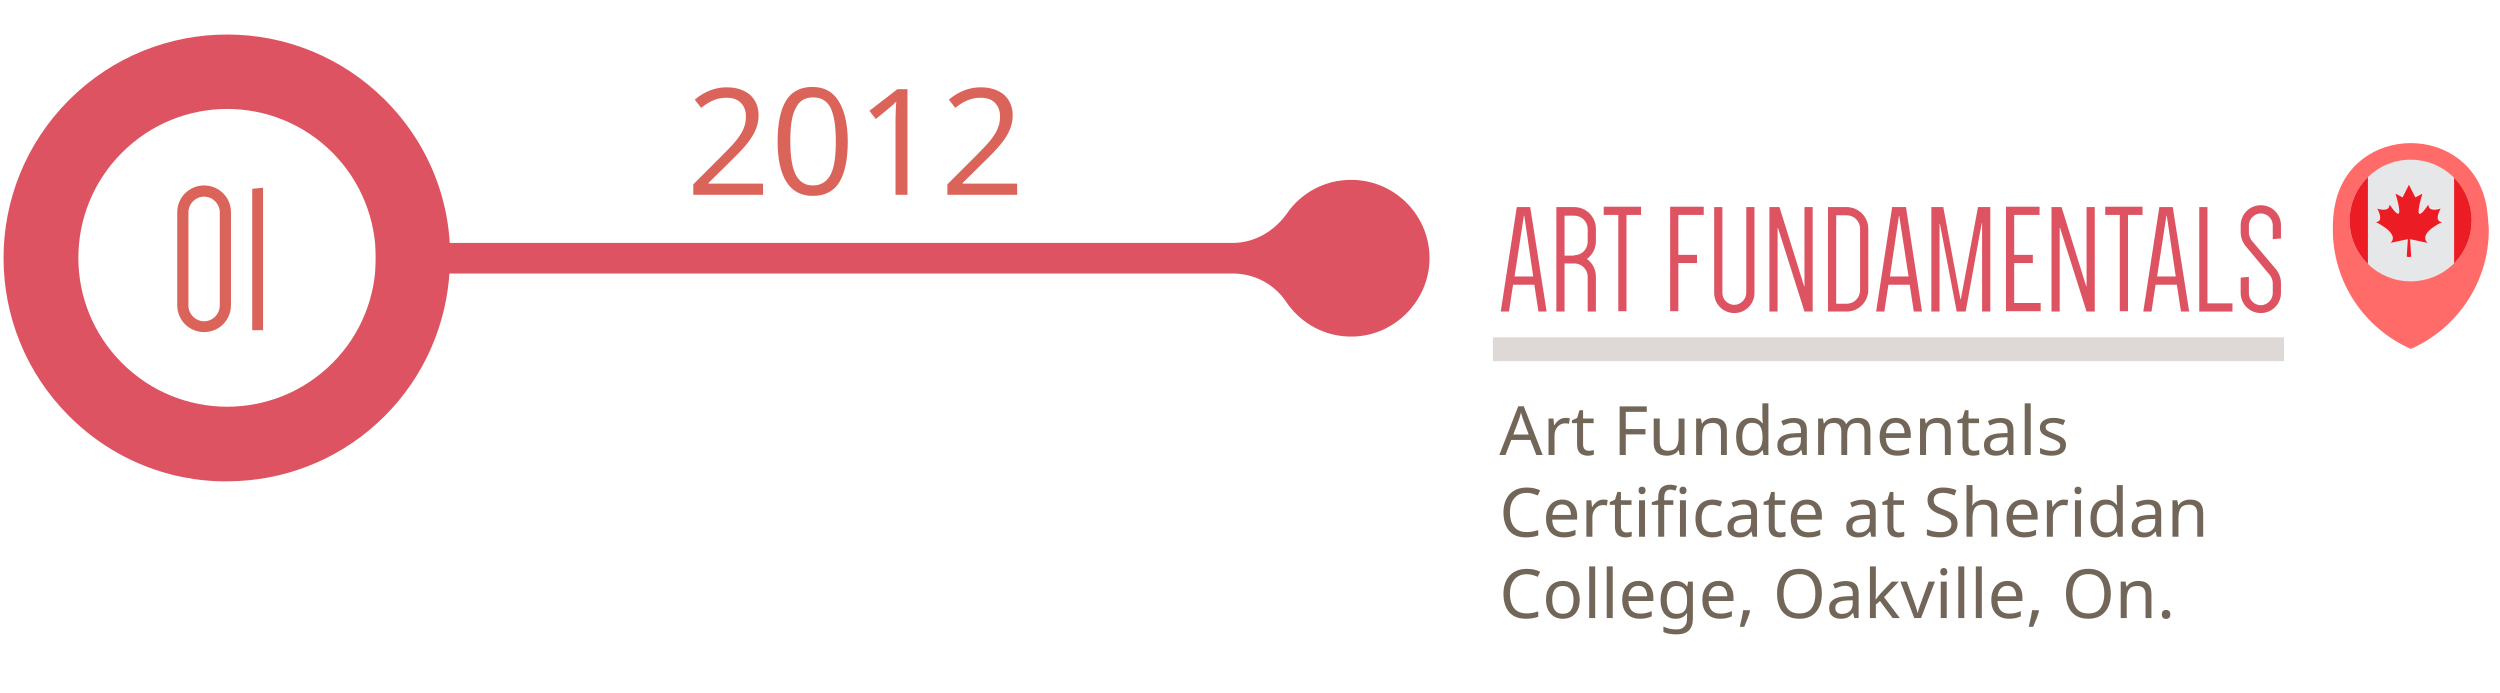
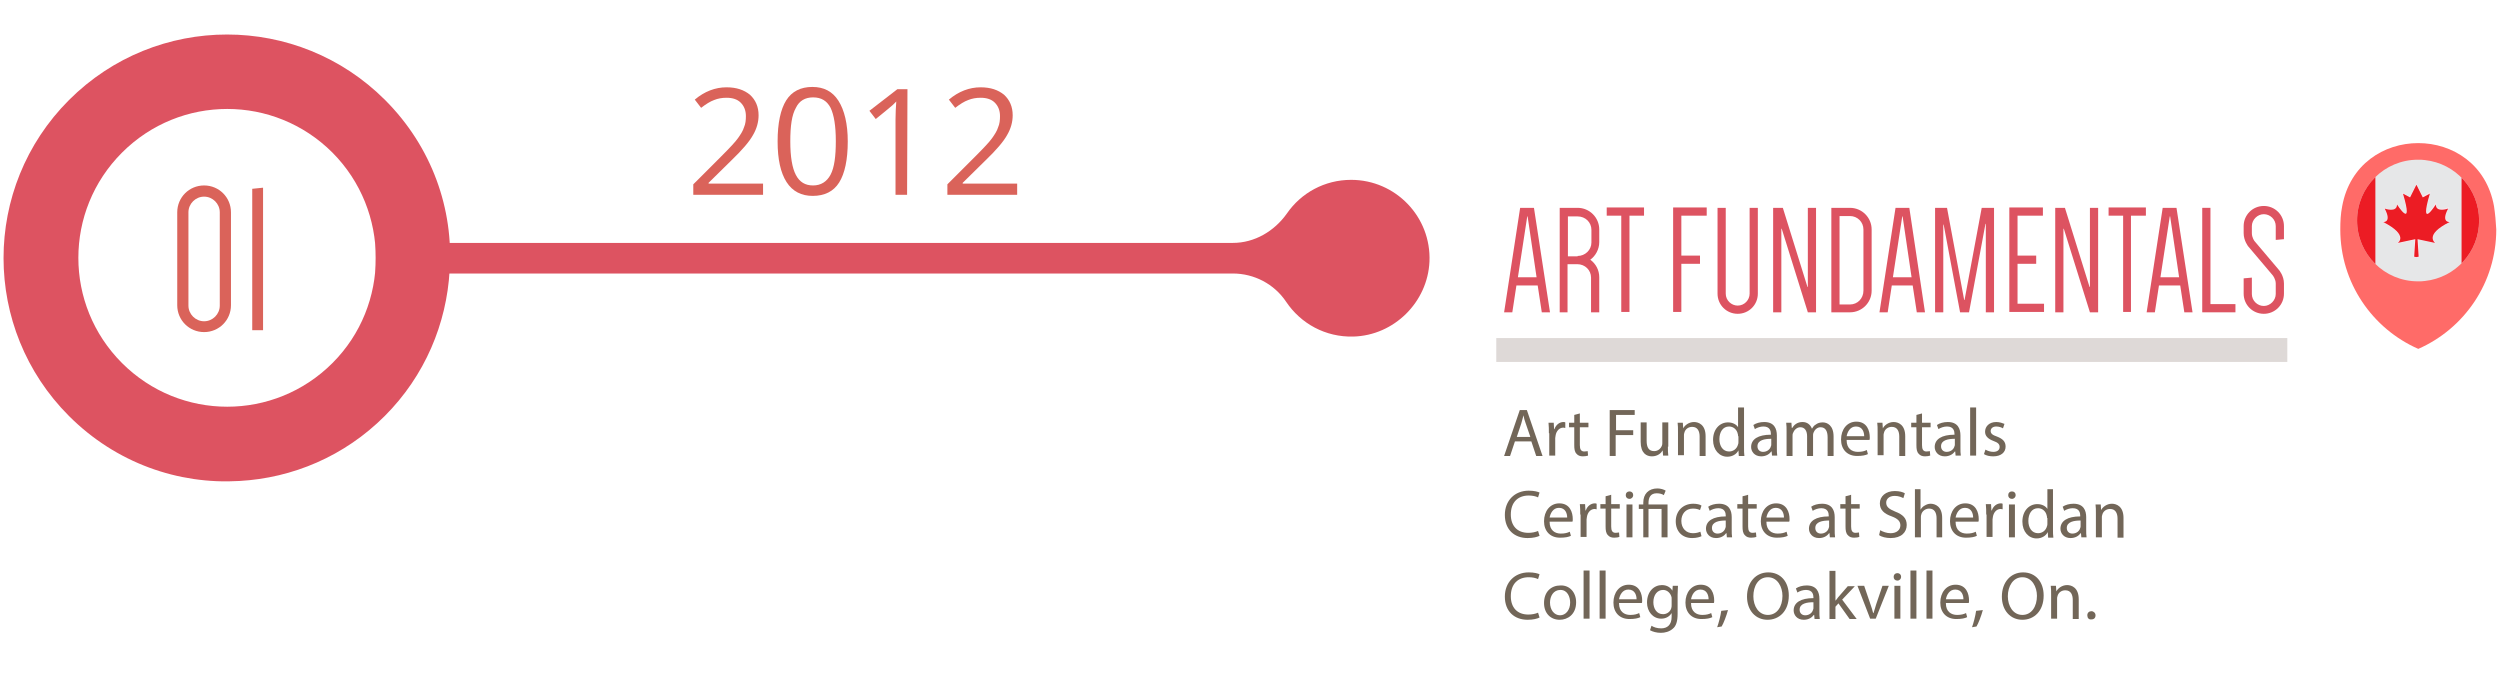
- <svg xmlns="http://www.w3.org/2000/svg" xmlns:xlink="http://www.w3.org/1999/xlink" version="1.1" x="0px" y="0px" viewBox="0 0 670 185.6" style="enable-background:new 0 0 670 185.6;" xml:space="preserve">
+ <svg xmlns="http://www.w3.org/2000/svg" xmlns:xlink="http://www.w3.org/1999/xlink" version="1.1" id="Layer_1" x="0px" y="0px" viewBox="0 0 670 185.6" style="enable-background:new 0 0 670 185.6;" xml:space="preserve">
  <style type="text/css">
- 	.st0{fill:none;}
- 	.st1{fill:#726658;}
- 	.st2{font-family:'Bebas';}
- 	.st3{font-size:18.221px;}
- 	.st4{enable-background:new    ;}
- 	.st5{fill:#DD5361;}
- 	.st6{fill:#DED9D7;}
- 	.st7{fill:#DA635A;}
- 	.st8{fill:#FF6B68;}
- 	.st9{clip-path:url(#SVGID_2_);}
- 	.st10{fill:#E6E7E8;}
- 	.st11{fill:#EC1C24;}
- 	.st12{fill:#FBE6EF;}
- 	.st13{fill:url(#SVGID_3_);}
+ 	.st0{enable-background:new    ;}
+ 	.st1{fill:#DA635A;}
+ 	.st2{fill:#DD5361;}
+ 	.st3{fill:#FF6B68;}
+ 	.st4{clip-path:url(#SVGID_2_);}
+ 	.st5{fill:#E6E7E8;}
+ 	.st6{fill:#EC1C24;}
+ 	.st7{fill:#FBE6EF;}
+ 	.st8{fill:url(#SVGID_3_);}
+ 	.st9{fill:#726658;}
+ 	.st10{fill:#DED9D7;}
</style>
-   <g id="Layer_1">
-     <g id="group">
-       <g id="XMLID_299_">
-         <g id="XMLID_288_">
-           <rect id="XMLID_10_" x="401.8" y="109" class="st0" width="210.3" height="67.3" />
-           <text transform="matrix(1 0 0 1 401.8149 121.9392)" class="st1 st2 st3">Art Fundamentals </text>
-           <text transform="matrix(1 0 0 1 401.8149 143.8392)" class="st1 st2 st3">Certificate at Sheridan </text>
-           <text transform="matrix(1 0 0 1 401.8149 165.6392)" class="st1 st2 st3">College, Oakville, On.</text>
-         </g>
-       </g>
-       <g class="st4">
-         <path class="st5" d="M414.5,83.5h-2.2l-1.1-7.2h-5.7l-1.1,7.2h-2.2l4.3-28h3.6L414.5,83.5z M405.9,74.1h5l-2.4-16.3h-0.1     L405.9,74.1z" />
-         <path class="st5" d="M427.7,83.5h-2.2v-9.3c0-2-1.6-3.6-3.6-3.6h-2.6v12.9h-2.2v-28h4.8c3.2,0,5.8,2.6,5.8,5.8v3.4     c0,1.9-1,3.7-2.4,4.7c1.5,1.1,2.4,2.8,2.4,4.7V83.5z M421.9,68.4c2,0,3.6-1.6,3.6-3.6v-3.4c0-2-1.6-3.6-3.6-3.6h-2.6v10.7H421.9z     " />
-         <path class="st5" d="M439.8,57.6h-3.9v25.8h-2.2V57.6h-3.9v-2.2h10V57.6z" />
-         <path class="st5" d="M449.8,57.6v10.7h5v2.2h-5v12.9h-2.2v-28h9v2.2H449.8z" />
-         <path class="st5" d="M470.2,55.5v23c0,3-2.4,5.4-5.4,5.4s-5.4-2.4-5.4-5.4v-23h2.2v23c0,1.8,1.5,3.2,3.2,3.2s3.2-1.5,3.2-3.2v-23     H470.2z" />
-         <path class="st5" d="M474.3,55.5h2.6l6.6,21.2h0.1V55.5h2.2v28h-2.2l-7.1-22.4h-0.1v22.4h-2.2V55.5z" />
-         <path class="st5" d="M500.7,77.7c0,3.2-2.6,5.8-5.8,5.8h-5v-28h5c3.2,0,5.8,2.6,5.8,5.8V77.7z M498.5,61.3c0-2-1.6-3.6-3.6-3.6     h-2.8v23.7h2.8c2,0,3.6-1.6,3.6-3.7V61.3z" />
-         <path class="st5" d="M515.1,83.5h-2.2l-1.1-7.2h-5.7l-1.1,7.2h-2.2l4.3-28h3.7L515.1,83.5z M506.5,74.1h5L509,57.9h-0.1     L506.5,74.1z" />
-         <path class="st5" d="M526.8,83.5h-2.4L519.9,60h-0.1v23.5h-2.2v-28h3.2l4.6,24.7h0.1l4.6-24.7h3.3v28h-2.2V59.8h-0.1L526.8,83.5z     " />
-         <path class="st5" d="M539.8,57.6v10.7h5v2.2h-5v10.7h7.1v2.2h-9.3v-28h9v2.2H539.8z" />
-         <path class="st5" d="M549.9,55.5h2.6l6.6,21.2h0.1V55.5h2.2v28h-2.2l-7.1-22.4h-0.1v22.4h-2.2V55.5z" />
-         <path class="st5" d="M574.2,57.6h-3.9v25.8h-2.2V57.6h-3.9v-2.2h10V57.6z" />
-         <path class="st5" d="M586.7,83.5h-2.2l-1.1-7.2h-5.7l-1.1,7.2h-2.2l4.3-28h3.6L586.7,83.5z M578.1,74.1h5l-2.4-16.3h-0.1     L578.1,74.1z" />
-         <path class="st5" d="M598.3,81.3v2.2h-8.9v-28h2.2v25.8H598.3z" />
-         <path class="st5" d="M601.7,65.8c0,0-1.2-1.5-1.2-3.5v-1.9c0-3,2.4-5.4,5.4-5.4s5.4,2.4,5.4,5.4v3.5l-2.2,0.2v-3.7     c0-1.8-1.5-3.2-3.2-3.2s-3.2,1.5-3.2,3.2v1.9c0,1.2,0.7,2.1,0.7,2.1l6.6,7.8c0,0,1.3,1.5,1.3,3.6v2.7c0,3-2.4,5.4-5.4,5.4     s-5.4-2.4-5.4-5.4v-4.1l2.2-0.2v4.4c0,1.8,1.5,3.2,3.2,3.2s3.2-1.5,3.2-3.2v-2.7c0-1.2-0.8-2.2-0.8-2.2L601.7,65.8z" />
-       </g>
-       <rect id="XMLID_290_" x="400.1" y="90.4" class="st6" width="212" height="6.4" />
-       <g>
-         <g class="st4">
-           <path class="st7" d="M204.4,52.2h-18.6v-2.8l7.5-7.5c2.3-2.3,3.8-3.9,4.5-4.9c0.7-1,1.3-1.9,1.6-2.9c0.4-0.9,0.5-1.9,0.5-3      c0-1.5-0.5-2.7-1.4-3.6c-0.9-0.9-2.2-1.3-3.8-1.3c-1.2,0-2.3,0.2-3.3,0.6c-1.1,0.4-2.2,1.1-3.5,2.1l-1.7-2.2      c2.6-2.2,5.5-3.3,8.5-3.3c2.7,0,4.7,0.7,6.3,2c1.5,1.4,2.3,3.2,2.3,5.5c0,1.8-0.5,3.6-1.5,5.3c-1,1.8-2.9,4-5.7,6.7l-6.2,6.1      v0.2h14.6V52.2z" />
-           <path class="st7" d="M227.2,37.9c0,4.9-0.8,8.6-2.3,11c-1.5,2.4-3.9,3.6-7.1,3.6c-3,0-5.4-1.2-7-3.7s-2.4-6.1-2.4-10.9      c0-4.9,0.8-8.6,2.3-11c1.5-2.4,3.9-3.6,7-3.6c3.1,0,5.4,1.2,7,3.7S227.2,33.2,227.2,37.9z M211.8,37.9c0,4.1,0.5,7.1,1.5,9      c1,1.9,2.5,2.8,4.6,2.8c2.1,0,3.7-1,4.7-2.9c1-1.9,1.4-4.9,1.4-9s-0.5-7-1.4-8.9c-1-1.9-2.5-2.8-4.7-2.8c-2.1,0-3.7,0.9-4.6,2.8      C212.2,30.8,211.8,33.8,211.8,37.9z" />
-           <path class="st7" d="M243.1,52.2h-3.1V32c0-1.7,0.1-3.3,0.2-4.8c-0.3,0.3-0.6,0.6-0.9,0.9c-0.3,0.3-1.9,1.6-4.6,3.8l-1.7-2.2      l7.5-5.8h2.7V52.2z" />
-           <path class="st7" d="M272.5,52.2h-18.6v-2.8l7.5-7.5c2.3-2.3,3.8-3.9,4.5-4.9c0.7-1,1.3-1.9,1.6-2.9c0.4-0.9,0.5-1.9,0.5-3      c0-1.5-0.5-2.7-1.4-3.6c-0.9-0.9-2.2-1.3-3.8-1.3c-1.2,0-2.3,0.2-3.3,0.6c-1.1,0.4-2.2,1.1-3.5,2.1l-1.7-2.2      c2.6-2.2,5.5-3.3,8.5-3.3c2.7,0,4.7,0.7,6.3,2c1.5,1.4,2.3,3.2,2.3,5.5c0,1.8-0.5,3.6-1.5,5.3c-1,1.8-2.9,4-5.7,6.7l-6.2,6.1      v0.2h14.6V52.2z" />
-         </g>
-         <g id="XMLID_329_">
-           <path id="XMLID_280_" class="st5" d="M100.7,73.3h229.7c5.7,0,11.1,2.8,14.3,7.6c3.9,5.8,10.5,9.5,18,9.3      c10.9-0.3,19.9-9.2,20.4-20.1c0.5-12-9.1-21.9-21-21.9c-7.1,0-13.4,3.5-17.2,9c-3.4,4.8-8.7,7.9-14.5,7.9H100.7V73.3z" />
-         </g>
-         <path class="st5" d="M103.2,26.8c-23.4-23.4-61.3-23.4-84.7,0s-23.4,61.3,0,84.7c12.6,12.6,29.3,18.4,45.7,17.4     c14.2-0.8,28.1-6.6,38.9-17.4s16.6-24.8,17.4-39C121.6,56.1,115.8,39.4,103.2,26.8z M89.1,97.3c-15.6,15.6-40.8,15.6-56.4,0     s-15.6-40.8,0-56.4s40.8-15.6,56.4,0C104.6,56.5,104.6,81.8,89.1,97.3z" />
-         <g class="st4">
-           <path class="st7" d="M47.5,56.9c0-4,3.2-7.2,7.2-7.2s7.2,3.2,7.2,7.2v24.9c0,4-3.2,7.2-7.2,7.2s-7.2-3.2-7.2-7.2V56.9z       M50.5,81.9c0,2.3,1.9,4.2,4.2,4.2c2.3,0,4.2-1.9,4.2-4.2V56.9c0-2.3-1.9-4.2-4.2-4.2c-2.3,0-4.2,1.9-4.2,4.2V81.9z" />
-           <path class="st7" d="M67.6,88.5V50.6l2.9-0.3v38.2H67.6z" />
-         </g>
-       </g>
+   <g>
+     <g class="st0">
+       <path class="st1" d="M204.4,52.2h-18.6v-2.8l7.5-7.5c2.3-2.3,3.8-3.9,4.5-4.9s1.3-1.9,1.6-2.9c0.4-0.9,0.5-1.9,0.5-3    c0-1.5-0.5-2.7-1.4-3.6s-2.2-1.3-3.8-1.3c-1.2,0-2.3,0.2-3.3,0.6c-1.1,0.4-2.2,1.1-3.5,2.1l-1.7-2.2c2.6-2.2,5.5-3.3,8.5-3.3    c2.7,0,4.7,0.7,6.3,2c1.5,1.4,2.3,3.2,2.3,5.5c0,1.8-0.5,3.6-1.5,5.3c-1,1.8-2.9,4-5.7,6.7l-6.2,6.1v0.2h14.6v3H204.4z" />
+       <path class="st1" d="M227.2,37.9c0,4.9-0.8,8.6-2.3,11s-3.9,3.6-7.1,3.6c-3,0-5.4-1.2-7-3.7s-2.4-6.1-2.4-10.9    c0-4.9,0.8-8.6,2.3-11s3.9-3.6,7-3.6s5.4,1.2,7,3.7S227.2,33.2,227.2,37.9z M211.8,37.9c0,4.1,0.5,7.1,1.5,9s2.5,2.8,4.6,2.8    s3.7-1,4.7-2.9s1.4-4.9,1.4-9s-0.5-7-1.4-8.9c-1-1.9-2.5-2.8-4.7-2.8c-2.1,0-3.7,0.9-4.6,2.8C212.2,30.8,211.8,33.8,211.8,37.9z" />
+       <path class="st1" d="M243.1,52.2H240V32c0-1.7,0.1-3.3,0.2-4.8c-0.3,0.3-0.6,0.6-0.9,0.9c-0.3,0.3-1.9,1.6-4.6,3.8l-1.7-2.2    l7.5-5.8h2.7L243.1,52.2L243.1,52.2z" />
+       <path class="st1" d="M272.5,52.2h-18.6v-2.8l7.5-7.5c2.3-2.3,3.8-3.9,4.5-4.9s1.3-1.9,1.6-2.9c0.4-0.9,0.5-1.9,0.5-3    c0-1.5-0.5-2.7-1.4-3.6s-2.2-1.3-3.8-1.3c-1.2,0-2.3,0.2-3.3,0.6c-1.1,0.4-2.2,1.1-3.5,2.1l-1.7-2.2c2.6-2.2,5.5-3.3,8.5-3.3    c2.7,0,4.7,0.7,6.3,2c1.5,1.4,2.3,3.2,2.3,5.5c0,1.8-0.5,3.6-1.5,5.3c-1,1.8-2.9,4-5.7,6.7L258,49v0.2h14.6v3H272.5z" />
+     </g>
+     <g id="XMLID_329_">
+       <path id="XMLID_280_" class="st2" d="M100.7,73.3h229.7c5.7,0,11.1,2.8,14.3,7.6c3.9,5.8,10.5,9.5,18,9.3    c10.9-0.3,19.9-9.2,20.4-20.1c0.5-12-9.1-21.9-21-21.9c-7.1,0-13.4,3.5-17.2,9c-3.4,4.8-8.7,7.9-14.5,7.9H100.7V73.3z" />
+     </g>
+     <path class="st2" d="M103.2,26.8c-23.4-23.4-61.3-23.4-84.7,0s-23.4,61.3,0,84.7c12.6,12.6,29.3,18.4,45.7,17.4   c14.2-0.8,28.1-6.6,38.9-17.4s16.6-24.8,17.4-39C121.6,56.1,115.8,39.4,103.2,26.8z M89.1,97.3c-15.6,15.6-40.8,15.6-56.4,0   s-15.6-40.8,0-56.4s40.8-15.6,56.4,0C104.6,56.5,104.6,81.8,89.1,97.3z" />
+     <g class="st0">
+       <path class="st1" d="M47.5,56.9c0-4,3.2-7.2,7.2-7.2s7.2,3.2,7.2,7.2v24.9c0,4-3.2,7.2-7.2,7.2s-7.2-3.2-7.2-7.2V56.9z M50.5,81.9    c0,2.3,1.9,4.2,4.2,4.2s4.2-1.9,4.2-4.2v-25c0-2.3-1.9-4.2-4.2-4.2s-4.2,1.9-4.2,4.2V81.9z" />
+       <path class="st1" d="M67.6,88.5V50.6l2.9-0.3v38.2H67.6z" />
    </g>
  </g>
  <g id="canada_1_">
    <g>
      <g>
-         <path class="st8" d="M666.4,55.3c-4-22.6-36.6-22.6-40.7,0c-0.4,2-0.5,4.1-0.5,6.2c0,14.3,8.6,26.6,20.9,32     c12.3-5.4,20.9-17.7,20.9-32C666.9,59.4,666.7,57.3,666.4,55.3z" />
+         <path class="st3" d="M668.4,55.3c-4-22.6-36.6-22.6-40.7,0c-0.4,2-0.5,4.1-0.5,6.2c0,14.3,8.6,26.6,20.9,32     c12.3-5.4,20.9-17.7,20.9-32C668.9,59.4,668.7,57.3,668.4,55.3z" />
      </g>
      <g>
        <g>
-           <defs>
-             <path id="SVGID_1_" d="M662.4,59.1c0,8.4-6.3,15.3-14.5,16.2c-0.6,0.1-1.2,0.1-1.9,0.1c-9,0-16.3-7.3-16.3-16.3       S637,42.8,646,42.8c0.6,0,1.3,0,1.9,0.1C656.1,43.8,662.4,50.7,662.4,59.1z" />
-           </defs>
-           <clipPath id="SVGID_2_">
-             <use xlink:href="#SVGID_1_" style="overflow:visible;" />
-           </clipPath>
-           <g class="st9">
-             <g>
-               <path class="st10" d="M669.8,73.3c0,1.2-1,2.2-2.2,2.2h-42.9c-1.2,0-2.2-1-2.2-2.2V44.6c0-1.2,1-2.2,2.2-2.2h42.9        c1.2,0,2.2,1,2.2,2.2V73.3z" />
-               <path class="st11" d="M624.7,42.4c-1.2,0-2.2,1-2.2,2.2v28.7c0,1.2,1,2.2,2.2,2.2h9.9V42.4H624.7z" />
-               <path class="st11" d="M669.8,73.3V44.6c0-1.2-1-2.2-2.2-2.2h-9.9v33.1h9.9C668.8,75.5,669.8,74.5,669.8,73.3z" />
+           <g>
+             <defs>
+               <path id="SVGID_1_" d="M664.4,59.1c0,8.4-6.3,15.3-14.5,16.2c-0.6,0.1-1.2,0.1-1.9,0.1c-9,0-16.3-7.3-16.3-16.3        S639,42.8,648,42.8c0.6,0,1.3,0,1.9,0.1C658.1,43.8,664.4,50.7,664.4,59.1z" />
+             </defs>
+             <clipPath id="SVGID_2_">
+               <use xlink:href="#SVGID_1_" style="overflow:visible;" />
+             </clipPath>
+             <g class="st4">
              <g>
-                 <path class="st12" d="M645.5,49.5c0,0-1.5,3-1.6,3.2c-0.3-0.1-2.1-1.1-2.1-1.1l0.1,0.4c1.4,4.7,1,5.1,0.9,5.2         c-0.3,0.1-1.3-1-2.2-2.4l-0.3-0.5v0.6c0,0.5-0.1,0.8-0.4,1c-0.8,0.6-2.6-0.1-2.7-0.1l-0.4-0.1L637,56         c0.9,1.8,0.9,2.6,0.6,2.9c-0.3,0.4-0.8,0.4-0.9,0.4l-0.1,0.3c3.6,1.8,4.4,3.2,4.5,4.1c0,0.8-0.6,1.3-0.6,1.3l0.1,0.3         c0,0,4.1-0.9,4.5-1c0,0.4-0.3,4.6-0.3,4.6l0.8,0.1l0.8-0.1c0,0-0.3-4.3-0.3-4.7c0.4,0.1,4.5,1,4.5,1l0.1-0.3         c0,0-0.7-0.5-0.6-1.3c0-0.8,0.9-2.2,4.5-4.1l-0.1-0.3c0,0-0.6,0-0.9-0.4c-0.2-0.4-0.3-1.2,0.6-2.9l0.2-0.4l-0.4,0.1         c0,0-1.8,0.7-2.7,0.1c-0.3-0.2-0.4-0.5-0.4-1v-0.6l-0.3,0.5c-0.9,1.4-1.9,2.6-2.2,2.4c-0.1,0-0.5-0.5,0.9-5.2l0.1-0.4         c0,0-1.8,1-2.1,1.1c-0.1-0.3-1.8-3.5-1.8-3.5L645.5,49.5z" />
-                 <path class="st11" d="M654.5,59.5c0,0-2.4,0.2-0.4-3.6c0,0-3.3,1.2-3.3-1.1c0,0-4.6,7.3-1.6-2.9l-1.9,1l-1.7-3.4l-1.7,3.4         l-1.9-1c3,10.1-1.6,2.9-1.6,2.9c0,2.3-3.3,1.1-3.3,1.1c2,3.8-0.4,3.6-0.4,3.6c7,3.6,3.9,5.6,3.9,5.6l4.7-1l-0.3,4.7l0.6,0.1         l0.6-0.1l-0.3-4.7l4.7,1C650.7,65.1,647.5,63,654.5,59.5z" />
+                 <path class="st5" d="M671.8,73.3c0,1.2-1,2.2-2.2,2.2h-42.9c-1.2,0-2.2-1-2.2-2.2V44.6c0-1.2,1-2.2,2.2-2.2h42.9         c1.2,0,2.2,1,2.2,2.2V73.3z" />
+                 <path class="st6" d="M626.7,42.4c-1.2,0-2.2,1-2.2,2.2v28.7c0,1.2,1,2.2,2.2,2.2h9.9V42.4H626.7z" />
+                 <path class="st6" d="M671.8,73.3V44.6c0-1.2-1-2.2-2.2-2.2h-9.9v33.1h9.9C670.8,75.5,671.8,74.5,671.8,73.3z" />
+                 <g>
+                   <path class="st7" d="M647.5,49.5c0,0-1.5,3-1.6,3.2c-0.3-0.1-2.1-1.1-2.1-1.1l0.1,0.4c1.4,4.7,1,5.1,0.9,5.2          c-0.3,0.1-1.3-1-2.2-2.4l-0.3-0.5v0.6c0,0.5-0.1,0.8-0.4,1c-0.8,0.6-2.6-0.1-2.7-0.1l-0.4-0.1L639,56          c0.9,1.8,0.9,2.6,0.6,2.9c-0.3,0.4-0.8,0.4-0.9,0.4l-0.1,0.3c3.6,1.8,4.4,3.2,4.5,4.1c0,0.8-0.6,1.3-0.6,1.3l0.1,0.3          c0,0,4.1-0.9,4.5-1c0,0.4-0.3,4.6-0.3,4.6l0.8,0.1l0.8-0.1c0,0-0.3-4.3-0.3-4.7c0.4,0.1,4.5,1,4.5,1l0.1-0.3          c0,0-0.7-0.5-0.6-1.3c0-0.8,0.9-2.2,4.5-4.1l-0.1-0.3c0,0-0.6,0-0.9-0.4c-0.2-0.4-0.3-1.2,0.6-2.9l0.2-0.4l-0.4,0.1          c0,0-1.8,0.7-2.7,0.1c-0.3-0.2-0.4-0.5-0.4-1v-0.6l-0.3,0.5c-0.9,1.4-1.9,2.6-2.2,2.4c-0.1,0-0.5-0.5,0.9-5.2l0.1-0.4          c0,0-1.8,1-2.1,1.1c-0.1-0.3-1.8-3.5-1.8-3.5L647.5,49.5z" />
+                   <path class="st6" d="M656.5,59.5c0,0-2.4,0.2-0.4-3.6c0,0-3.3,1.2-3.3-1.1c0,0-4.6,7.3-1.6-2.9l-1.9,1l-1.7-3.4l-1.7,3.4          l-1.9-1c3,10.1-1.6,2.9-1.6,2.9c0,2.3-3.3,1.1-3.3,1.1c2,3.8-0.4,3.6-0.4,3.6c7,3.6,3.9,5.6,3.9,5.6l4.7-1l-0.3,4.7l0.6,0.1          l0.6-0.1l-0.3-4.7l4.7,1C652.7,65.1,649.5,63,656.5,59.5z" />
+                 </g>
              </g>
+               <radialGradient id="SVGID_3_" cx="-370.896" cy="3036.981" r="8.079" gradientTransform="matrix(1.0148 0 0 1.0148 1024.511 -3006.427)" gradientUnits="userSpaceOnUse">
+                 <stop offset="0" style="stop-color:#DDDFE0" />
+                 <stop offset="1" style="stop-color:#FFFFFF" />
+               </radialGradient>
+               <polygon class="st8" points="636.5,75.5 659.7,75.5 659.7,75.5       " />
            </g>
-             <radialGradient id="SVGID_3_" cx="-359.099" cy="-1606.11" r="8.079" gradientTransform="matrix(1.0148 0 0 -1.0148 1010.54 -1554.38)" gradientUnits="userSpaceOnUse">
-               <stop offset="0" style="stop-color:#DDDFE0" />
-               <stop offset="1" style="stop-color:#FFFFFF" />
-             </radialGradient>
-             <polygon class="st13" points="634.5,75.5 657.7,75.5 657.7,75.5      " />
          </g>
        </g>
      </g>
    </g>
  </g>
+   <g id="XMLID_2_">
+     <g>
+       <g>
+         <path class="st9" d="M406,118.3l-1.3,3.9h-1.6l4.2-12.3h1.9l4.2,12.3h-1.7l-1.3-3.9H406z M410.1,117l-1.2-3.5     c-0.3-0.8-0.5-1.5-0.6-2.2h0c-0.2,0.7-0.4,1.5-0.6,2.2l-1.2,3.6H410.1z" />
+         <path class="st9" d="M415.1,116.1c0-1,0-1.9-0.1-2.8h1.4l0.1,1.7h0.1c0.4-1.2,1.4-1.9,2.4-1.9c0.2,0,0.3,0,0.5,0.1v1.5     c-0.2,0-0.3-0.1-0.5-0.1c-1.1,0-1.9,0.9-2.1,2.1c0,0.2-0.1,0.5-0.1,0.7v4.7h-1.6V116.1z" />
+         <path class="st9" d="M423.4,110.8v2.5h2.3v1.2h-2.3v4.8c0,1.1,0.3,1.7,1.2,1.7c0.4,0,0.7-0.1,0.9-0.1l0.1,1.2     c-0.3,0.1-0.8,0.2-1.4,0.2c-0.7,0-1.3-0.2-1.7-0.7c-0.5-0.5-0.6-1.3-0.6-2.3v-4.8h-1.4v-1.2h1.4v-2.1L423.4,110.8z" />
+         <path class="st9" d="M431.5,109.9h6.6v1.3h-5v4.1h4.6v1.3H433v5.6h-1.6V109.9z" />
+         <path class="st9" d="M447,119.7c0,0.9,0,1.7,0.1,2.4h-1.4l-0.1-1.4h0c-0.4,0.7-1.3,1.6-2.9,1.6c-1.4,0-3-0.8-3-3.9v-5.2h1.6v4.9     c0,1.7,0.5,2.8,2,2.8c1.1,0,1.8-0.7,2.1-1.5c0.1-0.2,0.1-0.5,0.1-0.8v-5.4h1.6V119.7z" />
+         <path class="st9" d="M449.7,115.7c0-0.9,0-1.7-0.1-2.4h1.4l0.1,1.5h0c0.4-0.8,1.5-1.7,2.9-1.7c1.2,0,3.1,0.7,3.1,3.8v5.3h-1.6     V117c0-1.4-0.5-2.6-2-2.6c-1.1,0-1.9,0.7-2.1,1.6c-0.1,0.2-0.1,0.5-0.1,0.7v5.3h-1.6V115.7z" />
+         <path class="st9" d="M467.4,109.2v10.7c0,0.8,0,1.7,0.1,2.3H466l-0.1-1.5h0c-0.5,1-1.6,1.7-3,1.7c-2.1,0-3.8-1.8-3.8-4.5     c0-2.9,1.8-4.7,4-4.7c1.3,0,2.3,0.6,2.7,1.3h0v-5.3H467.4z M465.8,116.9c0-0.2,0-0.5-0.1-0.7c-0.2-1-1.1-1.9-2.3-1.9     c-1.7,0-2.6,1.5-2.6,3.4c0,1.8,0.9,3.3,2.6,3.3c1.1,0,2.1-0.7,2.4-1.9c0.1-0.2,0.1-0.4,0.1-0.7V116.9z" />
+         <path class="st9" d="M474.9,122.1l-0.1-1.1h-0.1c-0.5,0.7-1.4,1.3-2.7,1.3c-1.8,0-2.7-1.3-2.7-2.5c0-2.1,1.9-3.3,5.3-3.3v-0.2     c0-0.7-0.2-2-2-2c-0.8,0-1.7,0.3-2.3,0.7l-0.4-1.1c0.7-0.5,1.8-0.8,2.9-0.8c2.7,0,3.4,1.8,3.4,3.6v3.3c0,0.8,0,1.5,0.1,2.1H474.9     z M474.7,117.6c-1.7,0-3.7,0.3-3.7,2c0,1,0.7,1.5,1.5,1.5c1.1,0,1.9-0.7,2.1-1.5c0.1-0.2,0.1-0.3,0.1-0.5V117.6z" />
+         <path class="st9" d="M478.8,115.7c0-0.9,0-1.7-0.1-2.4h1.4l0.1,1.4h0.1c0.5-0.8,1.3-1.6,2.8-1.6c1.2,0,2.1,0.7,2.5,1.8h0     c0.3-0.5,0.6-0.9,1-1.1c0.5-0.4,1.1-0.6,1.9-0.6c1.2,0,2.9,0.8,2.9,3.8v5.2h-1.6v-5c0-1.7-0.6-2.7-1.9-2.7     c-0.9,0-1.6,0.7-1.9,1.5c-0.1,0.2-0.1,0.5-0.1,0.8v5.4h-1.6v-5.3c0-1.4-0.6-2.4-1.8-2.4c-1,0-1.7,0.8-2,1.6     c-0.1,0.2-0.1,0.5-0.1,0.8v5.3h-1.6V115.7z" />
+         <path class="st9" d="M494.9,118c0,2.2,1.4,3.1,3,3.1c1.1,0,1.8-0.2,2.4-0.5l0.3,1.1c-0.6,0.3-1.5,0.5-2.9,0.5     c-2.7,0-4.3-1.8-4.3-4.4c0-2.7,1.6-4.8,4.1-4.8c2.9,0,3.6,2.5,3.6,4.2c0,0.3,0,0.6-0.1,0.7H494.9z M499.6,116.9     c0-1-0.4-2.6-2.2-2.6c-1.6,0-2.3,1.5-2.5,2.6H499.6z" />
+         <path class="st9" d="M503.2,115.7c0-0.9,0-1.7-0.1-2.4h1.4l0.1,1.5h0c0.4-0.8,1.5-1.7,2.9-1.7c1.2,0,3.1,0.7,3.1,3.8v5.3h-1.6     V117c0-1.4-0.5-2.6-2-2.6c-1.1,0-1.9,0.7-2.1,1.6c-0.1,0.2-0.1,0.5-0.1,0.7v5.3h-1.6V115.7z" />
+         <path class="st9" d="M515.1,110.8v2.5h2.3v1.2h-2.3v4.8c0,1.1,0.3,1.7,1.2,1.7c0.4,0,0.7-0.1,0.9-0.1l0.1,1.2     c-0.3,0.1-0.8,0.2-1.4,0.2c-0.7,0-1.3-0.2-1.7-0.7c-0.5-0.5-0.6-1.3-0.6-2.3v-4.8h-1.4v-1.2h1.4v-2.1L515.1,110.8z" />
+         <path class="st9" d="M524.1,122.1L524,121h-0.1c-0.5,0.7-1.4,1.3-2.7,1.3c-1.8,0-2.7-1.3-2.7-2.5c0-2.1,1.9-3.3,5.3-3.3v-0.2     c0-0.7-0.2-2-2-2c-0.8,0-1.7,0.3-2.3,0.7l-0.4-1.1c0.7-0.5,1.8-0.8,2.9-0.8c2.7,0,3.4,1.8,3.4,3.6v3.3c0,0.8,0,1.5,0.1,2.1H524.1     z M523.9,117.6c-1.7,0-3.7,0.3-3.7,2c0,1,0.7,1.5,1.5,1.5c1.1,0,1.9-0.7,2.1-1.5c0.1-0.2,0.1-0.3,0.1-0.5V117.6z" />
+         <path class="st9" d="M528,109.2h1.6v12.9H528V109.2z" />
+         <path class="st9" d="M532.1,120.5c0.5,0.3,1.3,0.6,2.1,0.6c1.2,0,1.7-0.6,1.7-1.3c0-0.8-0.5-1.2-1.6-1.6     c-1.6-0.6-2.3-1.4-2.3-2.5c0-1.4,1.1-2.6,3-2.6c0.9,0,1.7,0.3,2.2,0.5l-0.4,1.2c-0.3-0.2-1-0.5-1.8-0.5c-0.9,0-1.5,0.5-1.5,1.2     c0,0.7,0.5,1.1,1.7,1.5c1.5,0.6,2.3,1.3,2.3,2.7c0,1.5-1.2,2.6-3.3,2.6c-1,0-1.9-0.2-2.5-0.6L532.1,120.5z" />
+         <path class="st9" d="M412.6,143.6c-0.6,0.3-1.7,0.6-3.2,0.6c-3.5,0-6.1-2.2-6.1-6.2c0-3.8,2.6-6.5,6.4-6.5c1.5,0,2.5,0.3,2.9,0.5     l-0.4,1.3c-0.6-0.3-1.5-0.5-2.5-0.5c-2.9,0-4.8,1.8-4.8,5.1c0,3,1.7,4.9,4.7,4.9c1,0,1.9-0.2,2.6-0.5L412.6,143.6z" />
+         <path class="st9" d="M415.3,139.9c0,2.2,1.4,3.1,3,3.1c1.1,0,1.8-0.2,2.4-0.5l0.3,1.1c-0.6,0.3-1.5,0.5-2.9,0.5     c-2.7,0-4.3-1.8-4.3-4.4c0-2.7,1.6-4.8,4.1-4.8c2.9,0,3.6,2.5,3.6,4.2c0,0.3,0,0.6-0.1,0.7H415.3z M420,138.7     c0-1-0.4-2.6-2.2-2.6c-1.6,0-2.3,1.5-2.5,2.6H420z" />
+         <path class="st9" d="M423.5,137.9c0-1,0-1.9-0.1-2.8h1.4l0.1,1.7h0.1c0.4-1.2,1.4-1.9,2.4-1.9c0.2,0,0.3,0,0.5,0.1v1.5     c-0.2,0-0.3-0.1-0.5-0.1c-1.1,0-1.9,0.9-2.1,2.1c0,0.2-0.1,0.5-0.1,0.7v4.7h-1.6V137.9z" />
+         <path class="st9" d="M431.8,132.6v2.5h2.3v1.2h-2.3v4.8c0,1.1,0.3,1.7,1.2,1.7c0.4,0,0.7-0.1,0.9-0.1l0.1,1.2     c-0.3,0.1-0.8,0.2-1.4,0.2c-0.7,0-1.3-0.2-1.7-0.7c-0.5-0.5-0.6-1.3-0.6-2.3v-4.8h-1.4v-1.2h1.4v-2.1L431.8,132.6z" />
+         <path class="st9" d="M437.7,132.7c0,0.5-0.4,1-1,1c-0.6,0-1-0.4-1-1c0-0.6,0.4-1,1-1C437.3,131.7,437.7,132.1,437.7,132.7z      M435.9,144v-8.8h1.6v8.8H435.9z" />
+         <path class="st9" d="M440.4,144v-7.6h-1.2v-1.2h1.2v-0.5c0-2.3,1.4-3.8,3.8-3.8c0.8,0,1.8,0.3,2.2,0.6l-0.5,1.2     c-0.4-0.3-1.1-0.5-1.9-0.5c-1.7,0-2.2,1.2-2.2,2.6v0.4h5.1v8.8h-1.6v-7.6h-3.5v7.6H440.4z" />
+         <path class="st9" d="M456,143.7c-0.4,0.2-1.3,0.5-2.5,0.5c-2.7,0-4.4-1.8-4.4-4.5c0-2.7,1.9-4.7,4.7-4.7c0.9,0,1.8,0.2,2.2,0.5     l-0.4,1.2c-0.4-0.2-1-0.4-1.9-0.4c-2,0-3.1,1.5-3.1,3.3c0,2,1.3,3.3,3.1,3.3c0.9,0,1.5-0.2,2-0.4L456,143.7z" />
+         <path class="st9" d="M462.8,144l-0.1-1.1h-0.1c-0.5,0.7-1.4,1.3-2.7,1.3c-1.8,0-2.7-1.3-2.7-2.5c0-2.1,1.9-3.3,5.3-3.3v-0.2     c0-0.7-0.2-2-2-2c-0.8,0-1.7,0.3-2.3,0.7l-0.4-1.1c0.7-0.5,1.8-0.8,2.9-0.8c2.7,0,3.4,1.8,3.4,3.6v3.3c0,0.8,0,1.5,0.1,2.1H462.8     z M462.5,139.5c-1.7,0-3.7,0.3-3.7,2c0,1,0.7,1.5,1.5,1.5c1.1,0,1.9-0.7,2.1-1.5c0.1-0.2,0.1-0.3,0.1-0.5V139.5z" />
+         <path class="st9" d="M468.5,132.6v2.5h2.3v1.2h-2.3v4.8c0,1.1,0.3,1.7,1.2,1.7c0.4,0,0.7-0.1,0.9-0.1l0.1,1.2     c-0.3,0.1-0.8,0.2-1.4,0.2c-0.7,0-1.3-0.2-1.7-0.7c-0.5-0.5-0.6-1.3-0.6-2.3v-4.8h-1.4v-1.2h1.4v-2.1L468.5,132.6z" />
+         <path class="st9" d="M473.4,139.9c0,2.2,1.4,3.1,3,3.1c1.1,0,1.8-0.2,2.4-0.5l0.3,1.1c-0.6,0.3-1.5,0.5-2.9,0.5     c-2.7,0-4.3-1.8-4.3-4.4c0-2.7,1.6-4.8,4.1-4.8c2.9,0,3.6,2.5,3.6,4.2c0,0.3,0,0.6-0.1,0.7H473.4z M478.1,138.7     c0-1-0.4-2.6-2.2-2.6c-1.6,0-2.3,1.5-2.5,2.6H478.1z" />
+         <path class="st9" d="M490.4,144l-0.1-1.1h-0.1c-0.5,0.7-1.4,1.3-2.7,1.3c-1.8,0-2.7-1.3-2.7-2.5c0-2.1,1.9-3.3,5.3-3.3v-0.2     c0-0.7-0.2-2-2-2c-0.8,0-1.7,0.3-2.3,0.7l-0.4-1.1c0.7-0.5,1.8-0.8,2.9-0.8c2.7,0,3.4,1.8,3.4,3.6v3.3c0,0.8,0,1.5,0.1,2.1H490.4     z M490.2,139.5c-1.7,0-3.7,0.3-3.7,2c0,1,0.7,1.5,1.5,1.5c1.1,0,1.9-0.7,2.1-1.5c0.1-0.2,0.1-0.3,0.1-0.5V139.5z" />
+         <path class="st9" d="M496.1,132.6v2.5h2.3v1.2h-2.3v4.8c0,1.1,0.3,1.7,1.2,1.7c0.4,0,0.7-0.1,0.9-0.1l0.1,1.2     c-0.3,0.1-0.8,0.2-1.4,0.2c-0.7,0-1.3-0.2-1.7-0.7c-0.5-0.5-0.6-1.3-0.6-2.3v-4.8h-1.4v-1.2h1.4v-2.1L496.1,132.6z" />
+         <path class="st9" d="M503.9,142.1c0.7,0.4,1.7,0.8,2.8,0.8c1.6,0,2.6-0.9,2.6-2.1c0-1.1-0.7-1.8-2.3-2.4c-2-0.7-3.2-1.7-3.2-3.5     c0-1.9,1.6-3.3,4-3.3c1.3,0,2.2,0.3,2.7,0.6l-0.4,1.3c-0.4-0.2-1.2-0.6-2.3-0.6c-1.7,0-2.3,1-2.3,1.8c0,1.1,0.7,1.7,2.4,2.4     c2.1,0.8,3.1,1.8,3.1,3.6c0,1.9-1.4,3.5-4.3,3.5c-1.2,0-2.5-0.3-3.1-0.8L503.9,142.1z" />
+         <path class="st9" d="M513.1,131.1h1.6v5.5h0c0.3-0.5,0.7-0.9,1.1-1.1c0.5-0.3,1-0.5,1.6-0.5c1.2,0,3.1,0.7,3.1,3.8v5.2H519v-5.1     c0-1.4-0.5-2.6-2-2.6c-1,0-1.9,0.7-2.1,1.6c-0.1,0.2-0.1,0.5-0.1,0.8v5.3h-1.6V131.1z" />
+         <path class="st9" d="M524.1,139.9c0,2.2,1.4,3.1,3,3.1c1.1,0,1.8-0.2,2.4-0.5l0.3,1.1c-0.6,0.3-1.5,0.5-2.9,0.5     c-2.7,0-4.3-1.8-4.3-4.4c0-2.7,1.6-4.8,4.1-4.8c2.9,0,3.6,2.5,3.6,4.2c0,0.3,0,0.6-0.1,0.7H524.1z M528.8,138.7     c0-1-0.4-2.6-2.2-2.6c-1.6,0-2.3,1.5-2.5,2.6H528.8z" />
+         <path class="st9" d="M532.3,137.9c0-1,0-1.9-0.1-2.8h1.4l0.1,1.7h0.1c0.4-1.2,1.4-1.9,2.4-1.9c0.2,0,0.3,0,0.5,0.1v1.5     c-0.2,0-0.3-0.1-0.5-0.1c-1.1,0-1.9,0.9-2.1,2.1c0,0.2-0.1,0.5-0.1,0.7v4.7h-1.6V137.9z" />
+         <path class="st9" d="M540.2,132.7c0,0.5-0.4,1-1,1c-0.6,0-1-0.4-1-1c0-0.6,0.4-1,1-1C539.8,131.7,540.2,132.1,540.2,132.7z      M538.4,144v-8.8h1.6v8.8H538.4z" />
+         <path class="st9" d="M550.2,131.1v10.7c0,0.8,0,1.7,0.1,2.3h-1.4l-0.1-1.5h0c-0.5,1-1.6,1.7-3,1.7c-2.1,0-3.8-1.8-3.8-4.5     c0-2.9,1.8-4.7,4-4.7c1.3,0,2.3,0.6,2.7,1.3h0v-5.3H550.2z M548.6,138.8c0-0.2,0-0.5-0.1-0.7c-0.2-1-1.1-1.9-2.3-1.9     c-1.7,0-2.6,1.5-2.6,3.4c0,1.8,0.9,3.3,2.6,3.3c1.1,0,2.1-0.7,2.4-1.9c0.1-0.2,0.1-0.4,0.1-0.7V138.8z" />
+         <path class="st9" d="M557.8,144l-0.1-1.1h-0.1c-0.5,0.7-1.4,1.3-2.7,1.3c-1.8,0-2.7-1.3-2.7-2.5c0-2.1,1.9-3.3,5.3-3.3v-0.2     c0-0.7-0.2-2-2-2c-0.8,0-1.7,0.3-2.3,0.7l-0.4-1.1c0.7-0.5,1.8-0.8,2.9-0.8c2.7,0,3.4,1.8,3.4,3.6v3.3c0,0.8,0,1.5,0.1,2.1H557.8     z M557.6,139.5c-1.7,0-3.7,0.3-3.7,2c0,1,0.7,1.5,1.5,1.5c1.1,0,1.9-0.7,2.1-1.5c0.1-0.2,0.1-0.3,0.1-0.5V139.5z" />
+         <path class="st9" d="M561.7,137.6c0-0.9,0-1.7-0.1-2.4h1.4l0.1,1.5h0c0.4-0.8,1.5-1.7,2.9-1.7c1.2,0,3.1,0.7,3.1,3.8v5.3h-1.6     v-5.1c0-1.4-0.5-2.6-2-2.6c-1.1,0-1.9,0.7-2.1,1.6c-0.1,0.2-0.1,0.5-0.1,0.7v5.3h-1.6V137.6z" />
+         <path class="st9" d="M412.6,165.5c-0.6,0.3-1.7,0.6-3.2,0.6c-3.5,0-6.1-2.2-6.1-6.2c0-3.8,2.6-6.5,6.4-6.5c1.5,0,2.5,0.3,2.9,0.5     l-0.4,1.3c-0.6-0.3-1.5-0.5-2.5-0.5c-2.9,0-4.8,1.8-4.8,5.1c0,3,1.7,4.9,4.7,4.9c1,0,1.9-0.2,2.6-0.5L412.6,165.5z" />
+         <path class="st9" d="M422.4,161.4c0,3.3-2.3,4.7-4.4,4.7c-2.4,0-4.2-1.7-4.2-4.5c0-3,1.9-4.7,4.4-4.7     C420.6,156.8,422.4,158.7,422.4,161.4z M415.4,161.5c0,1.9,1.1,3.4,2.7,3.4c1.5,0,2.7-1.4,2.7-3.4c0-1.5-0.7-3.4-2.6-3.4     S415.4,159.8,415.4,161.5z" />
+         <path class="st9" d="M424.4,152.9h1.6v12.9h-1.6V152.9z" />
+         <path class="st9" d="M428.7,152.9h1.6v12.9h-1.6V152.9z" />
+         <path class="st9" d="M433.9,161.7c0,2.2,1.4,3.1,3,3.1c1.1,0,1.8-0.2,2.4-0.5l0.3,1.1c-0.6,0.3-1.5,0.5-2.9,0.5     c-2.7,0-4.3-1.8-4.3-4.4c0-2.7,1.6-4.8,4.1-4.8c2.9,0,3.6,2.5,3.6,4.2c0,0.3,0,0.6-0.1,0.7H433.9z M438.6,160.6     c0-1-0.4-2.6-2.2-2.6c-1.6,0-2.3,1.5-2.5,2.6H438.6z" />
+         <path class="st9" d="M449.7,157c0,0.6-0.1,1.3-0.1,2.4v5.1c0,2-0.4,3.3-1.3,4c-0.9,0.8-2.1,1.1-3.2,1.1c-1.1,0-2.2-0.3-2.9-0.7     l0.4-1.2c0.6,0.4,1.5,0.7,2.6,0.7c1.6,0,2.8-0.9,2.8-3.1v-1h0c-0.5,0.8-1.4,1.5-2.8,1.5c-2.2,0-3.8-1.9-3.8-4.3     c0-3,1.9-4.7,4-4.7c1.5,0,2.4,0.8,2.8,1.5h0l0.1-1.3H449.7z M448,160.5c0-0.3,0-0.5-0.1-0.7c-0.3-0.9-1.1-1.7-2.2-1.7     c-1.5,0-2.6,1.3-2.6,3.3c0,1.7,0.9,3.2,2.6,3.2c1,0,1.9-0.6,2.2-1.6c0.1-0.3,0.1-0.6,0.1-0.9V160.5z" />
+         <path class="st9" d="M453.2,161.7c0,2.2,1.4,3.1,3,3.1c1.1,0,1.8-0.2,2.4-0.5l0.3,1.1c-0.6,0.3-1.5,0.5-2.9,0.5     c-2.7,0-4.3-1.8-4.3-4.4c0-2.7,1.6-4.8,4.1-4.8c2.9,0,3.6,2.5,3.6,4.2c0,0.3,0,0.6-0.1,0.7H453.2z M457.9,160.6     c0-1-0.4-2.6-2.2-2.6c-1.6,0-2.3,1.5-2.5,2.6H457.9z" />
+         <path class="st9" d="M460.2,168.1c0.4-1.1,0.9-3,1.1-4.4l1.8-0.2c-0.4,1.5-1.2,3.6-1.7,4.4L460.2,168.1z" />
+         <path class="st9" d="M479.4,159.6c0,4.2-2.6,6.5-5.7,6.5c-3.2,0-5.5-2.5-5.5-6.2c0-3.9,2.4-6.5,5.7-6.5     C477.2,153.4,479.4,155.9,479.4,159.6z M469.9,159.8c0,2.6,1.4,5,3.9,5c2.5,0,3.9-2.3,3.9-5.1c0-2.4-1.3-5-3.9-5     C471.2,154.7,469.9,157.1,469.9,159.8z" />
+         <path class="st9" d="M486.3,165.9l-0.1-1.1h-0.1c-0.5,0.7-1.4,1.3-2.7,1.3c-1.8,0-2.7-1.3-2.7-2.5c0-2.1,1.9-3.3,5.3-3.3v-0.2     c0-0.7-0.2-2-2-2c-0.8,0-1.7,0.3-2.3,0.7l-0.4-1.1c0.7-0.5,1.8-0.8,2.9-0.8c2.7,0,3.4,1.8,3.4,3.6v3.3c0,0.8,0,1.5,0.1,2.1H486.3     z M486,161.4c-1.7,0-3.7,0.3-3.7,2c0,1,0.7,1.5,1.5,1.5c1.1,0,1.9-0.7,2.1-1.5c0.1-0.2,0.1-0.3,0.1-0.5V161.4z" />
+         <path class="st9" d="M491.8,161.1L491.8,161.1c0.3-0.3,0.6-0.7,0.8-1l2.6-3h1.9l-3.4,3.6l3.9,5.2h-1.9l-3-4.2l-0.8,0.9v3.3h-1.6     v-12.9h1.6V161.1z" />
+         <path class="st9" d="M499.6,157l1.7,5c0.3,0.8,0.5,1.5,0.7,2.3h0.1c0.2-0.7,0.5-1.5,0.7-2.3l1.7-5h1.7l-3.5,8.8h-1.5l-3.4-8.8     H499.6z" />
+         <path class="st9" d="M509.5,154.6c0,0.5-0.4,1-1,1c-0.6,0-1-0.4-1-1c0-0.6,0.4-1,1-1C509.1,153.6,509.5,154,509.5,154.6z      M507.7,165.9V157h1.6v8.8H507.7z" />
+         <path class="st9" d="M512,152.9h1.6v12.9H512V152.9z" />
+         <path class="st9" d="M516.3,152.9h1.6v12.9h-1.6V152.9z" />
+         <path class="st9" d="M521.5,161.7c0,2.2,1.4,3.1,3,3.1c1.1,0,1.8-0.2,2.4-0.5l0.3,1.1c-0.6,0.3-1.5,0.5-2.9,0.5     c-2.7,0-4.3-1.8-4.3-4.4c0-2.7,1.6-4.8,4.1-4.8c2.9,0,3.6,2.5,3.6,4.2c0,0.3,0,0.6-0.1,0.7H521.5z M526.2,160.6     c0-1-0.4-2.6-2.2-2.6c-1.6,0-2.3,1.5-2.5,2.6H526.2z" />
+         <path class="st9" d="M528.5,168.1c0.4-1.1,0.9-3,1.1-4.4l1.8-0.2c-0.4,1.5-1.2,3.6-1.7,4.4L528.5,168.1z" />
+         <path class="st9" d="M547.7,159.6c0,4.2-2.6,6.5-5.7,6.5c-3.2,0-5.5-2.5-5.5-6.2c0-3.9,2.4-6.5,5.7-6.5     C545.5,153.4,547.7,155.9,547.7,159.6z M538.1,159.8c0,2.6,1.4,5,3.9,5c2.5,0,3.9-2.3,3.9-5.1c0-2.4-1.3-5-3.9-5     C539.5,154.7,538.1,157.1,538.1,159.8z" />
+         <path class="st9" d="M549.7,159.4c0-0.9,0-1.7-0.1-2.4h1.4l0.1,1.5h0c0.4-0.8,1.5-1.7,2.9-1.7c1.2,0,3.1,0.7,3.1,3.8v5.3h-1.6     v-5.1c0-1.4-0.5-2.6-2-2.6c-1.1,0-1.9,0.7-2.1,1.6c-0.1,0.2-0.1,0.5-0.1,0.7v5.3h-1.6V159.4z" />
+         <path class="st9" d="M559.4,164.9c0-0.7,0.5-1.1,1.1-1.1c0.6,0,1.1,0.5,1.1,1.1c0,0.7-0.4,1.1-1.1,1.1     C559.8,166.1,559.4,165.6,559.4,164.9z" />
+       </g>
+     </g>
+   </g>
+   <g>
+     <path class="st2" d="M415.4,83.7h-2.2l-1.1-7.2h-5.7l-1.1,7.2h-2.2l4.3-28h3.7L415.4,83.7z M406.8,74.3h5l-2.4-16.3h-0.1   L406.8,74.3z" />
+     <path class="st2" d="M428.6,83.7h-2.2v-9.3c0-2-1.6-3.6-3.7-3.6h-2.6v12.9H418v-28h4.8c3.2,0,5.8,2.6,5.8,5.8v3.4   c0,1.9-1,3.7-2.4,4.7c1.5,1.1,2.4,2.8,2.4,4.7V83.7z M422.8,68.6c2,0,3.7-1.6,3.7-3.6v-3.4c0-2-1.6-3.6-3.7-3.6h-2.6v10.7H422.8z" />
+     <path class="st2" d="M440.6,57.8h-3.9v25.8h-2.2V57.8h-3.9v-2.2h10V57.8z" />
+     <path class="st2" d="M450.6,57.8v10.7h5v2.2h-5v12.9h-2.2v-28h9v2.2H450.6z" />
+     <path class="st2" d="M471.1,55.7v23c0,3-2.4,5.4-5.4,5.4c-3,0-5.4-2.4-5.4-5.4v-23h2.2v23c0,1.8,1.5,3.2,3.2,3.2   c1.8,0,3.2-1.5,3.2-3.2v-23H471.1z" />
+     <path class="st2" d="M475.2,55.7h2.6l6.6,21.2h0.1V55.7h2.2v28h-2.2l-7-22.4h-0.1v22.4h-2.2V55.7z" />
+     <path class="st2" d="M501.6,77.9c0,3.2-2.6,5.8-5.8,5.8h-5v-28h5c3.2,0,5.8,2.6,5.8,5.8V77.9z M499.4,61.5c0-2-1.6-3.6-3.6-3.6   h-2.8v23.7h2.8c2,0,3.6-1.6,3.6-3.7V61.5z" />
+     <path class="st2" d="M515.9,83.7h-2.2l-1.1-7.2H507l-1.1,7.2h-2.2l4.3-28h3.7L515.9,83.7z M507.3,74.3h5l-2.4-16.3h-0.1L507.3,74.3   z" />
+     <path class="st2" d="M527.7,83.7h-2.4l-4.4-23.5h-0.1v23.5h-2.2v-28h3.2l4.6,24.7h0.1l4.6-24.7h3.3v28h-2.2V60h-0.1L527.7,83.7z" />
+     <path class="st2" d="M540.7,57.8v10.7h5v2.2h-5v10.7h7.1v2.2h-9.3v-28h9v2.2H540.7z" />
+     <path class="st2" d="M550.8,55.7h2.6l6.6,21.2h0.1V55.7h2.2v28h-2.2l-7-22.4h-0.1v22.4h-2.2V55.7z" />
+     <path class="st2" d="M575,57.8h-3.9v25.8H569V57.8h-3.9v-2.2h10V57.8z" />
+     <path class="st2" d="M587.6,83.7h-2.2l-1.1-7.2h-5.7l-1.1,7.2h-2.2l4.3-28h3.7L587.6,83.7z M579,74.3h5l-2.4-16.3h-0.1L579,74.3z" />
+     <path class="st2" d="M599.1,81.5v2.2h-8.9v-28h2.2v25.8H599.1z" />
+     <path class="st2" d="M602.5,66c0,0-1.2-1.5-1.2-3.5v-1.9c0-3,2.4-5.4,5.4-5.4s5.4,2.4,5.4,5.4v3.5l-2.2,0.2v-3.7   c0-1.8-1.5-3.2-3.2-3.2s-3.2,1.5-3.2,3.2v1.9c0,1.2,0.7,2.1,0.7,2.1l6.6,7.8c0,0,1.3,1.5,1.3,3.6v2.7c0,3-2.4,5.4-5.4,5.4   s-5.4-2.4-5.4-5.4v-4.1l2.2-0.2v4.4c0,1.8,1.5,3.2,3.2,3.2s3.2-1.5,3.2-3.2V76c0-1.2-0.8-2.2-0.8-2.2L602.5,66z" />
+   </g>
+   <rect id="XMLID_1_" x="401" y="90.6" class="st10" width="212" height="6.4" />
</svg>
